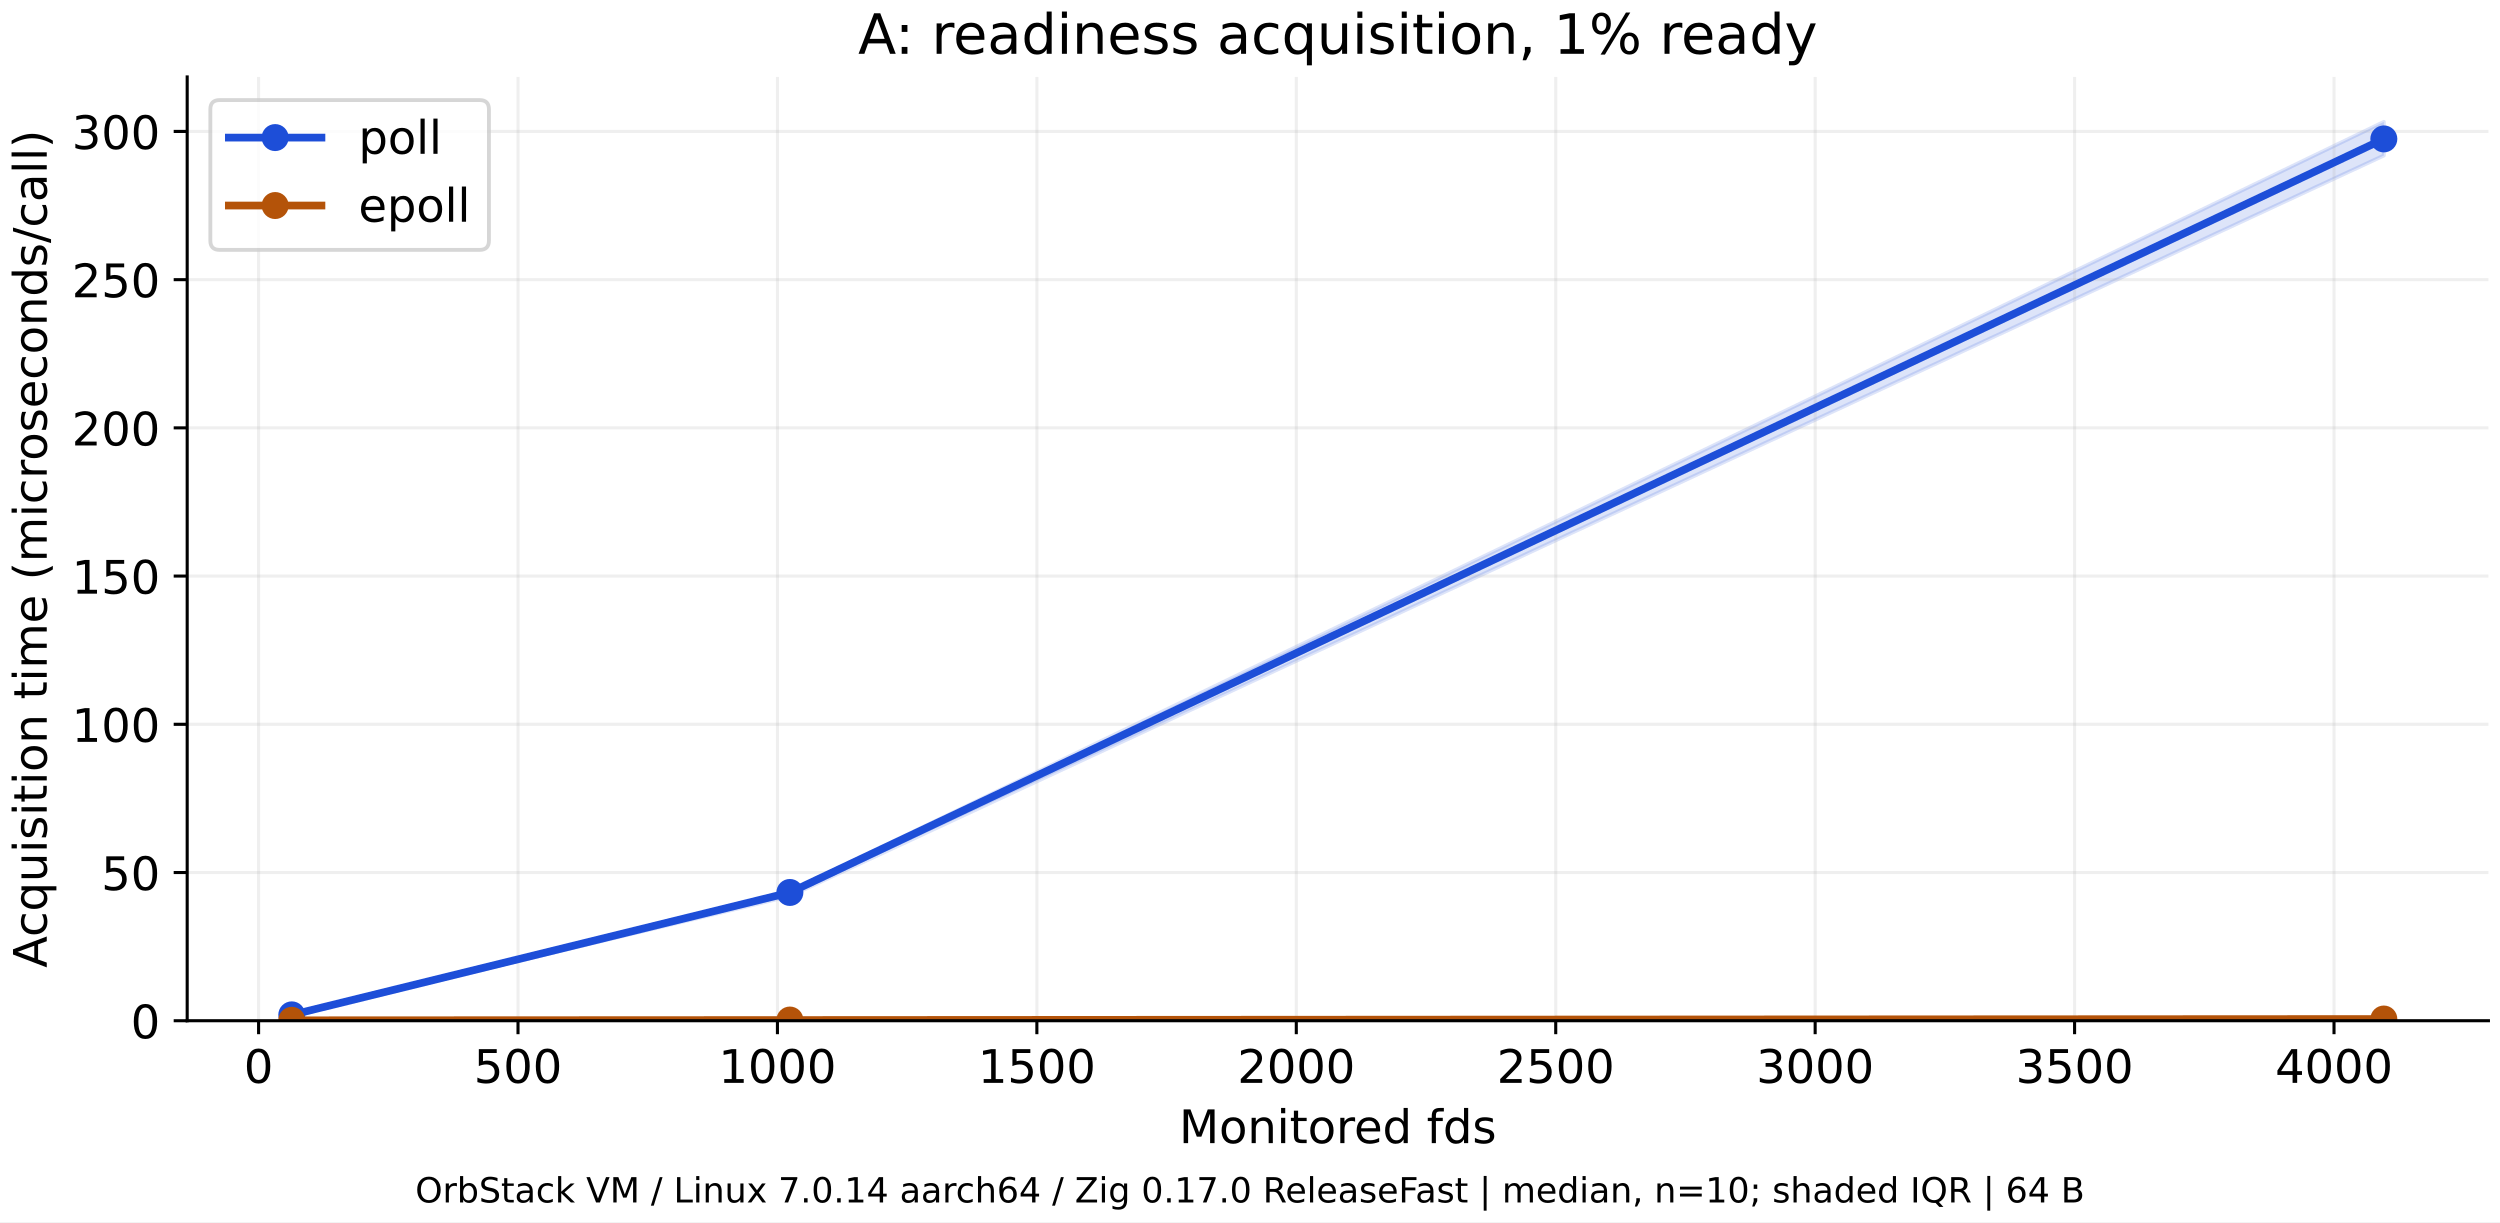
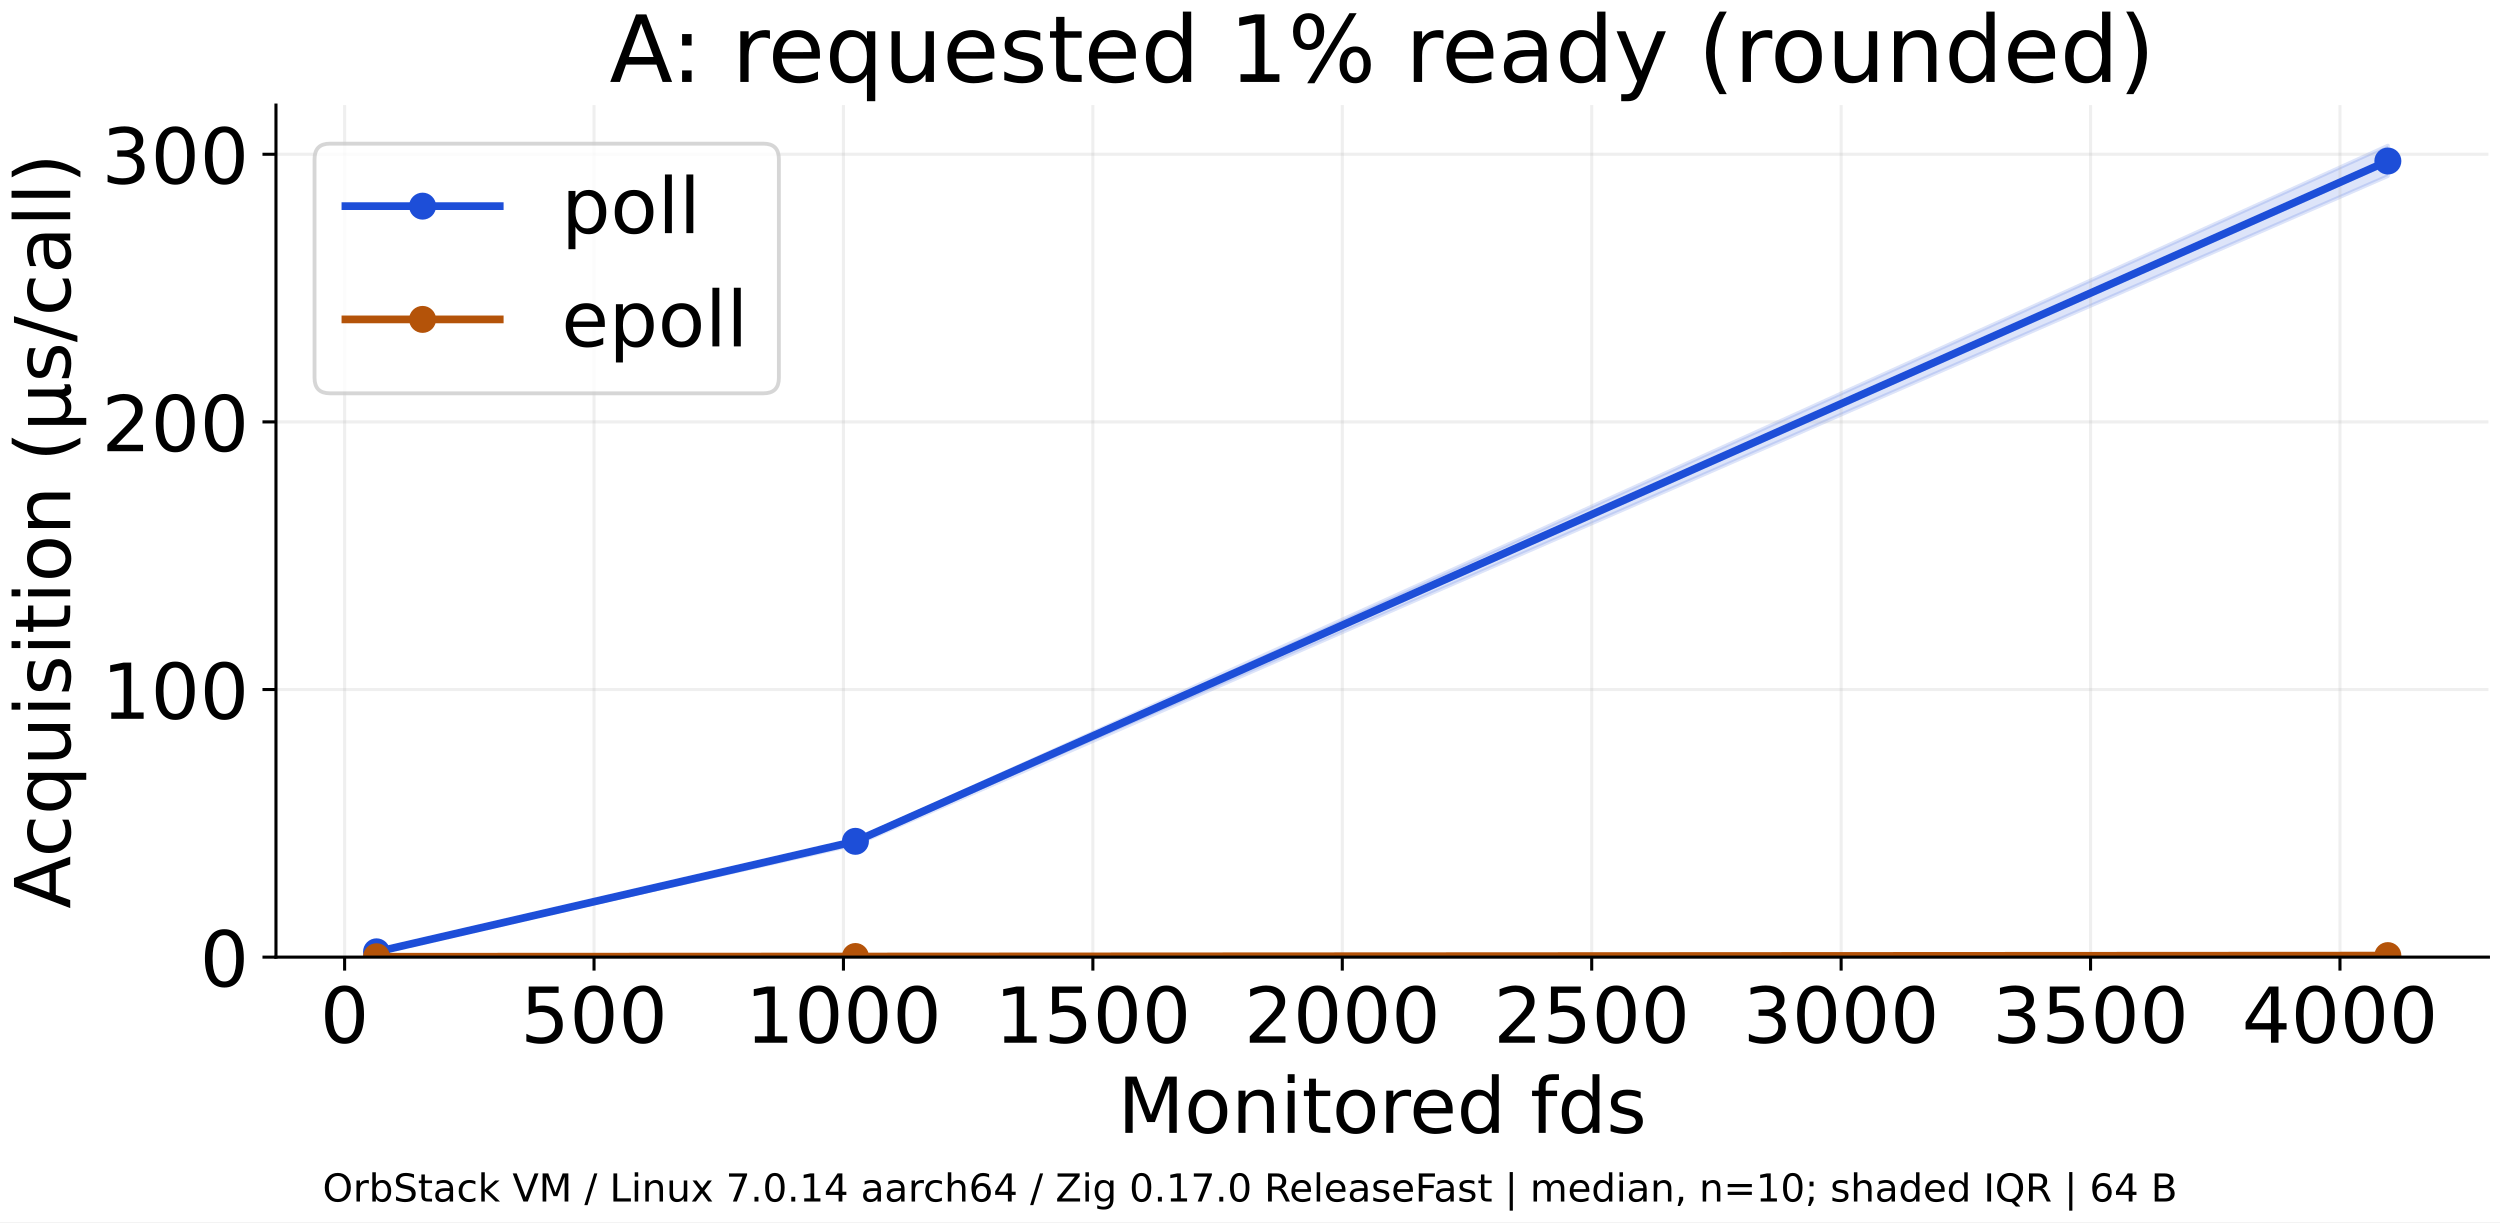
<svg xmlns="http://www.w3.org/2000/svg" xmlns:xlink="http://www.w3.org/1999/xlink" width="648pt" height="316.8pt" viewBox="0 0 648 316.8" version="1.1">
  <defs>
    <style type="text/css">*{stroke-linejoin: round; stroke-linecap: butt}</style>
  </defs>
  <g id="figure_1">
    <g id="patch_1">
      <path d="M 0 316.8  L 648 316.8  L 648 0  L 0 0  z " style="fill: #ffffff" />
    </g>
    <g id="axes_1">
      <g id="patch_2">
-         <path d="M 48.519 264.572  L 645 264.572  L 645 19.942  L 48.519 19.942  z " style="fill: #ffffff" />
+         <path d="M 71.531 248.087  L 645 248.087  L 645 27.236  L 71.531 27.236  z " style="fill: #ffffff" />
      </g>
      <g id="FillBetweenPolyCollection_1">
        <defs>
-           <path id="m2675dd7f60" d="M 75.632 -53.769  L 75.632 -53.68  L 204.74 -84.533  L 617.887 -276.482  L 617.887 -285.214  L 617.887 -285.214  L 204.74 -85.794  L 75.632 -53.769  z " style="stroke: #1d4ed8; stroke-opacity: 0.15" />
-         </defs>
-         <g clip-path="url(#pae6d56599f)">
-           <use xlink:href="#m2675dd7f60" x="0" y="316.8" style="fill: #1d4ed8; fill-opacity: 0.15; stroke: #1d4ed8; stroke-opacity: 0.15" />
+           <path id="m93f39cb15a" d="M 97.598 -70.104  L 97.598 -70.024  L 221.726 -97.878  L 618.933 -271.168  L 618.933 -279.051  L 618.933 -279.051  L 221.726 -99.016  L 97.598 -70.104  z " style="stroke: #1d4ed8; stroke-opacity: 0.15" />
+         </defs>
+         <g clip-path="url(#pb41f6f30c9)">
+           <use xlink:href="#m93f39cb15a" x="0" y="316.8" style="fill: #1d4ed8; fill-opacity: 0.15; stroke: #1d4ed8; stroke-opacity: 0.15" />
        </g>
      </g>
      <g id="FillBetweenPolyCollection_2">
        <defs>
-           <path id="m9277d1953c" d="M 75.632 -52.34  L 75.632 -52.334  L 204.74 -52.402  L 617.887 -52.657  L 617.887 -52.692  L 617.887 -52.692  L 204.74 -52.407  L 75.632 -52.34  z " style="stroke: #b45309; stroke-opacity: 0.15" />
-         </defs>
-         <g clip-path="url(#pae6d56599f)">
-           <use xlink:href="#m9277d1953c" x="0" y="316.8" style="fill: #b45309; fill-opacity: 0.15; stroke: #b45309; stroke-opacity: 0.15" />
+           <path id="m598984ba53" d="M 97.598 -68.815  L 97.598 -68.809  L 221.726 -68.87  L 618.933 -69.1  L 618.933 -69.132  L 618.933 -69.132  L 221.726 -68.875  L 97.598 -68.815  z " style="stroke: #b45309; stroke-opacity: 0.15" />
+         </defs>
+         <g clip-path="url(#pb41f6f30c9)">
+           <use xlink:href="#m598984ba53" x="0" y="316.8" style="fill: #b45309; fill-opacity: 0.15; stroke: #b45309; stroke-opacity: 0.15" />
        </g>
      </g>
      <g id="matplotlib.axis_1">
        <g id="xtick_1">
          <g id="line2d_1">
-             <path d="M 67.025 264.572  L 67.025 19.942  " clip-path="url(#pae6d56599f)" style="fill: none; stroke: #b0b0b0; stroke-opacity: 0.2; stroke-width: 0.8; stroke-linecap: square" />
+             <path d="M 89.323 248.087  L 89.323 27.236  " clip-path="url(#pb41f6f30c9)" style="fill: none; stroke: #b0b0b0; stroke-opacity: 0.2; stroke-width: 0.8; stroke-linecap: square" />
          </g>
          <g id="line2d_2">
            <defs>
-               <path id="m21e881e010" d="M 0 0  L 0 3.5  " style="stroke: #000000; stroke-width: 0.8" />
+               <path id="m9c1f6ace5f" d="M 0 0  L 0 3.5  " style="stroke: #000000; stroke-width: 0.8" />
            </defs>
            <g>
-               <use xlink:href="#m21e881e010" x="67.025" y="264.572" style="stroke: #000000; stroke-width: 0.8" />
+               <use xlink:href="#m9c1f6ace5f" x="89.323" y="248.087" style="stroke: #000000; stroke-width: 0.8" />
            </g>
          </g>
          <g id="text_1">
-             <text style="font-size: 12px; font-family: 'DejaVu Sans'; text-anchor: middle" x="67.025" y="280.69" transform="rotate(-0 67.02453 280.6899)">0</text>
+             <text style="font-size: 20px; font-family: 'DejaVu Sans'; text-anchor: middle" x="89.323" y="270.284" transform="rotate(-0 89.32307 270.2837)">0</text>
          </g>
        </g>
        <g id="xtick_2">
          <g id="line2d_3">
-             <path d="M 134.268 264.572  L 134.268 19.942  " clip-path="url(#pae6d56599f)" style="fill: none; stroke: #b0b0b0; stroke-opacity: 0.2; stroke-width: 0.8; stroke-linecap: square" />
+             <path d="M 153.973 248.087  L 153.973 27.236  " clip-path="url(#pb41f6f30c9)" style="fill: none; stroke: #b0b0b0; stroke-opacity: 0.2; stroke-width: 0.8; stroke-linecap: square" />
          </g>
          <g id="line2d_4">
            <g>
-               <use xlink:href="#m21e881e010" x="134.268" y="264.572" style="stroke: #000000; stroke-width: 0.8" />
+               <use xlink:href="#m9c1f6ace5f" x="153.973" y="248.087" style="stroke: #000000; stroke-width: 0.8" />
            </g>
          </g>
          <g id="text_2">
-             <text style="font-size: 12px; font-family: 'DejaVu Sans'; text-anchor: middle" x="134.268" y="280.69" transform="rotate(-0 134.2685 280.6899)">500</text>
+             <text style="font-size: 20px; font-family: 'DejaVu Sans'; text-anchor: middle" x="153.973" y="270.284" transform="rotate(-0 153.9727 270.2837)">500</text>
          </g>
        </g>
        <g id="xtick_3">
          <g id="line2d_5">
-             <path d="M 201.512 264.572  L 201.512 19.942  " clip-path="url(#pae6d56599f)" style="fill: none; stroke: #b0b0b0; stroke-opacity: 0.2; stroke-width: 0.8; stroke-linecap: square" />
+             <path d="M 218.622 248.087  L 218.622 27.236  " clip-path="url(#pb41f6f30c9)" style="fill: none; stroke: #b0b0b0; stroke-opacity: 0.2; stroke-width: 0.8; stroke-linecap: square" />
          </g>
          <g id="line2d_6">
            <g>
-               <use xlink:href="#m21e881e010" x="201.512" y="264.572" style="stroke: #000000; stroke-width: 0.8" />
+               <use xlink:href="#m9c1f6ace5f" x="218.622" y="248.087" style="stroke: #000000; stroke-width: 0.8" />
            </g>
          </g>
          <g id="text_3">
-             <text style="font-size: 12px; font-family: 'DejaVu Sans'; text-anchor: middle" x="201.512" y="280.69" transform="rotate(-0 201.5124 280.6899)">1000</text>
+             <text style="font-size: 20px; font-family: 'DejaVu Sans'; text-anchor: middle" x="218.622" y="270.284" transform="rotate(-0 218.6224 270.2837)">1000</text>
          </g>
        </g>
        <g id="xtick_4">
          <g id="line2d_7">
-             <path d="M 268.756 264.572  L 268.756 19.942  " clip-path="url(#pae6d56599f)" style="fill: none; stroke: #b0b0b0; stroke-opacity: 0.2; stroke-width: 0.8; stroke-linecap: square" />
+             <path d="M 283.272 248.087  L 283.272 27.236  " clip-path="url(#pb41f6f30c9)" style="fill: none; stroke: #b0b0b0; stroke-opacity: 0.2; stroke-width: 0.8; stroke-linecap: square" />
          </g>
          <g id="line2d_8">
            <g>
-               <use xlink:href="#m21e881e010" x="268.756" y="264.572" style="stroke: #000000; stroke-width: 0.8" />
+               <use xlink:href="#m9c1f6ace5f" x="283.272" y="248.087" style="stroke: #000000; stroke-width: 0.8" />
            </g>
          </g>
          <g id="text_4">
-             <text style="font-size: 12px; font-family: 'DejaVu Sans'; text-anchor: middle" x="268.756" y="280.69" transform="rotate(-0 268.7564 280.6899)">1500</text>
+             <text style="font-size: 20px; font-family: 'DejaVu Sans'; text-anchor: middle" x="283.272" y="270.284" transform="rotate(-0 283.272 270.2837)">1500</text>
          </g>
        </g>
        <g id="xtick_5">
          <g id="line2d_9">
-             <path d="M 336 264.572  L 336 19.942  " clip-path="url(#pae6d56599f)" style="fill: none; stroke: #b0b0b0; stroke-opacity: 0.2; stroke-width: 0.8; stroke-linecap: square" />
+             <path d="M 347.922 248.087  L 347.922 27.236  " clip-path="url(#pb41f6f30c9)" style="fill: none; stroke: #b0b0b0; stroke-opacity: 0.2; stroke-width: 0.8; stroke-linecap: square" />
          </g>
          <g id="line2d_10">
            <g>
-               <use xlink:href="#m21e881e010" x="336" y="264.572" style="stroke: #000000; stroke-width: 0.8" />
+               <use xlink:href="#m9c1f6ace5f" x="347.922" y="248.087" style="stroke: #000000; stroke-width: 0.8" />
            </g>
          </g>
          <g id="text_5">
-             <text style="font-size: 12px; font-family: 'DejaVu Sans'; text-anchor: middle" x="336" y="280.69" transform="rotate(-0 336.0003 280.6899)">2000</text>
+             <text style="font-size: 20px; font-family: 'DejaVu Sans'; text-anchor: middle" x="347.922" y="270.284" transform="rotate(-0 347.9217 270.2837)">2000</text>
          </g>
        </g>
        <g id="xtick_6">
          <g id="line2d_11">
-             <path d="M 403.244 264.572  L 403.244 19.942  " clip-path="url(#pae6d56599f)" style="fill: none; stroke: #b0b0b0; stroke-opacity: 0.2; stroke-width: 0.8; stroke-linecap: square" />
+             <path d="M 412.571 248.087  L 412.571 27.236  " clip-path="url(#pb41f6f30c9)" style="fill: none; stroke: #b0b0b0; stroke-opacity: 0.2; stroke-width: 0.8; stroke-linecap: square" />
          </g>
          <g id="line2d_12">
            <g>
-               <use xlink:href="#m21e881e010" x="403.244" y="264.572" style="stroke: #000000; stroke-width: 0.8" />
+               <use xlink:href="#m9c1f6ace5f" x="412.571" y="248.087" style="stroke: #000000; stroke-width: 0.8" />
            </g>
          </g>
          <g id="text_6">
-             <text style="font-size: 12px; font-family: 'DejaVu Sans'; text-anchor: middle" x="403.244" y="280.69" transform="rotate(-0 403.2443 280.6899)">2500</text>
+             <text style="font-size: 20px; font-family: 'DejaVu Sans'; text-anchor: middle" x="412.571" y="270.284" transform="rotate(-0 412.5713 270.2837)">2500</text>
          </g>
        </g>
        <g id="xtick_7">
          <g id="line2d_13">
-             <path d="M 470.488 264.572  L 470.488 19.942  " clip-path="url(#pae6d56599f)" style="fill: none; stroke: #b0b0b0; stroke-opacity: 0.2; stroke-width: 0.8; stroke-linecap: square" />
+             <path d="M 477.221 248.087  L 477.221 27.236  " clip-path="url(#pb41f6f30c9)" style="fill: none; stroke: #b0b0b0; stroke-opacity: 0.2; stroke-width: 0.8; stroke-linecap: square" />
          </g>
          <g id="line2d_14">
            <g>
-               <use xlink:href="#m21e881e010" x="470.488" y="264.572" style="stroke: #000000; stroke-width: 0.8" />
+               <use xlink:href="#m9c1f6ace5f" x="477.221" y="248.087" style="stroke: #000000; stroke-width: 0.8" />
            </g>
          </g>
          <g id="text_7">
-             <text style="font-size: 12px; font-family: 'DejaVu Sans'; text-anchor: middle" x="470.488" y="280.69" transform="rotate(-0 470.4882 280.6899)">3000</text>
+             <text style="font-size: 20px; font-family: 'DejaVu Sans'; text-anchor: middle" x="477.221" y="270.284" transform="rotate(-0 477.221 270.2837)">3000</text>
          </g>
        </g>
        <g id="xtick_8">
          <g id="line2d_15">
-             <path d="M 537.732 264.572  L 537.732 19.942  " clip-path="url(#pae6d56599f)" style="fill: none; stroke: #b0b0b0; stroke-opacity: 0.2; stroke-width: 0.8; stroke-linecap: square" />
+             <path d="M 541.871 248.087  L 541.871 27.236  " clip-path="url(#pb41f6f30c9)" style="fill: none; stroke: #b0b0b0; stroke-opacity: 0.2; stroke-width: 0.8; stroke-linecap: square" />
          </g>
          <g id="line2d_16">
            <g>
-               <use xlink:href="#m21e881e010" x="537.732" y="264.572" style="stroke: #000000; stroke-width: 0.8" />
+               <use xlink:href="#m9c1f6ace5f" x="541.871" y="248.087" style="stroke: #000000; stroke-width: 0.8" />
            </g>
          </g>
          <g id="text_8">
-             <text style="font-size: 12px; font-family: 'DejaVu Sans'; text-anchor: middle" x="537.732" y="280.69" transform="rotate(-0 537.7322 280.6899)">3500</text>
+             <text style="font-size: 20px; font-family: 'DejaVu Sans'; text-anchor: middle" x="541.871" y="270.284" transform="rotate(-0 541.8706 270.2837)">3500</text>
          </g>
        </g>
        <g id="xtick_9">
          <g id="line2d_17">
-             <path d="M 604.976 264.572  L 604.976 19.942  " clip-path="url(#pae6d56599f)" style="fill: none; stroke: #b0b0b0; stroke-opacity: 0.2; stroke-width: 0.8; stroke-linecap: square" />
+             <path d="M 606.52 248.087  L 606.52 27.236  " clip-path="url(#pb41f6f30c9)" style="fill: none; stroke: #b0b0b0; stroke-opacity: 0.2; stroke-width: 0.8; stroke-linecap: square" />
          </g>
          <g id="line2d_18">
            <g>
-               <use xlink:href="#m21e881e010" x="604.976" y="264.572" style="stroke: #000000; stroke-width: 0.8" />
+               <use xlink:href="#m9c1f6ace5f" x="606.52" y="248.087" style="stroke: #000000; stroke-width: 0.8" />
            </g>
          </g>
          <g id="text_9">
-             <text style="font-size: 12px; font-family: 'DejaVu Sans'; text-anchor: middle" x="604.976" y="280.69" transform="rotate(-0 604.9762 280.6899)">4000</text>
+             <text style="font-size: 20px; font-family: 'DejaVu Sans'; text-anchor: middle" x="606.52" y="270.284" transform="rotate(-0 606.5203 270.2837)">4000</text>
          </g>
        </g>
        <g id="text_10">
-           <text style="font-size: 12px; font-family: 'DejaVu Sans'; text-anchor: middle" x="346.759" y="296.304" transform="rotate(-0 346.7594 296.3037)">Monitored fds</text>
+           <text style="font-size: 20px; font-family: 'DejaVu Sans'; text-anchor: middle" x="358.266" y="293.64" transform="rotate(-0 358.2656 293.6399)">Monitored fds</text>
        </g>
      </g>
      <g id="matplotlib.axis_2">
        <g id="ytick_1">
          <g id="line2d_19">
-             <path d="M 48.519 264.572  L 645 264.572  " clip-path="url(#pae6d56599f)" style="fill: none; stroke: #b0b0b0; stroke-opacity: 0.2; stroke-width: 0.8; stroke-linecap: square" />
+             <path d="M 71.531 248.087  L 645 248.087  " clip-path="url(#pb41f6f30c9)" style="fill: none; stroke: #b0b0b0; stroke-opacity: 0.2; stroke-width: 0.8; stroke-linecap: square" />
          </g>
          <g id="line2d_20">
            <defs>
-               <path id="m3396009f5b" d="M 0 0  L -3.5 0  " style="stroke: #000000; stroke-width: 0.8" />
+               <path id="me71c0b9d65" d="M 0 0  L -3.5 0  " style="stroke: #000000; stroke-width: 0.8" />
            </defs>
            <g>
-               <use xlink:href="#m3396009f5b" x="48.519" y="264.572" style="stroke: #000000; stroke-width: 0.8" />
+               <use xlink:href="#me71c0b9d65" x="71.531" y="248.087" style="stroke: #000000; stroke-width: 0.8" />
            </g>
          </g>
          <g id="text_11">
-             <text style="font-size: 12px; font-family: 'DejaVu Sans'; text-anchor: end" x="41.519" y="269.131" transform="rotate(-0 41.51899 269.1308)">0</text>
+             <text style="font-size: 20px; font-family: 'DejaVu Sans'; text-anchor: end" x="64.531" y="255.685" transform="rotate(-0 64.53149 255.6852)">0</text>
          </g>
        </g>
        <g id="ytick_2">
          <g id="line2d_21">
-             <path d="M 48.519 226.155  L 645 226.155  " clip-path="url(#pae6d56599f)" style="fill: none; stroke: #b0b0b0; stroke-opacity: 0.2; stroke-width: 0.8; stroke-linecap: square" />
+             <path d="M 71.531 178.722  L 645 178.722  " clip-path="url(#pb41f6f30c9)" style="fill: none; stroke: #b0b0b0; stroke-opacity: 0.2; stroke-width: 0.8; stroke-linecap: square" />
          </g>
          <g id="line2d_22">
            <g>
-               <use xlink:href="#m3396009f5b" x="48.519" y="226.155" style="stroke: #000000; stroke-width: 0.8" />
+               <use xlink:href="#me71c0b9d65" x="71.531" y="178.722" style="stroke: #000000; stroke-width: 0.8" />
            </g>
          </g>
          <g id="text_12">
-             <text style="font-size: 12px; font-family: 'DejaVu Sans'; text-anchor: end" x="41.519" y="230.714" transform="rotate(-0 41.51899 230.7139)">50</text>
+             <text style="font-size: 20px; font-family: 'DejaVu Sans'; text-anchor: end" x="64.531" y="186.32" transform="rotate(-0 64.53149 186.3201)">100</text>
          </g>
        </g>
        <g id="ytick_3">
          <g id="line2d_23">
-             <path d="M 48.519 187.738  L 645 187.738  " clip-path="url(#pae6d56599f)" style="fill: none; stroke: #b0b0b0; stroke-opacity: 0.2; stroke-width: 0.8; stroke-linecap: square" />
+             <path d="M 71.531 109.357  L 645 109.357  " clip-path="url(#pb41f6f30c9)" style="fill: none; stroke: #b0b0b0; stroke-opacity: 0.2; stroke-width: 0.8; stroke-linecap: square" />
          </g>
          <g id="line2d_24">
            <g>
-               <use xlink:href="#m3396009f5b" x="48.519" y="187.738" style="stroke: #000000; stroke-width: 0.8" />
+               <use xlink:href="#me71c0b9d65" x="71.531" y="109.357" style="stroke: #000000; stroke-width: 0.8" />
            </g>
          </g>
          <g id="text_13">
-             <text style="font-size: 12px; font-family: 'DejaVu Sans'; text-anchor: end" x="41.519" y="192.297" transform="rotate(-0 41.51899 192.297)">100</text>
+             <text style="font-size: 20px; font-family: 'DejaVu Sans'; text-anchor: end" x="64.531" y="116.955" transform="rotate(-0 64.53149 116.955)">200</text>
          </g>
        </g>
        <g id="ytick_4">
          <g id="line2d_25">
-             <path d="M 48.519 149.321  L 645 149.321  " clip-path="url(#pae6d56599f)" style="fill: none; stroke: #b0b0b0; stroke-opacity: 0.2; stroke-width: 0.8; stroke-linecap: square" />
+             <path d="M 71.531 39.991  L 645 39.991  " clip-path="url(#pb41f6f30c9)" style="fill: none; stroke: #b0b0b0; stroke-opacity: 0.2; stroke-width: 0.8; stroke-linecap: square" />
          </g>
          <g id="line2d_26">
            <g>
-               <use xlink:href="#m3396009f5b" x="48.519" y="149.321" style="stroke: #000000; stroke-width: 0.8" />
+               <use xlink:href="#me71c0b9d65" x="71.531" y="39.991" style="stroke: #000000; stroke-width: 0.8" />
            </g>
          </g>
          <g id="text_14">
-             <text style="font-size: 12px; font-family: 'DejaVu Sans'; text-anchor: end" x="41.519" y="153.88" transform="rotate(-0 41.51899 153.8801)">150</text>
-           </g>
-         </g>
-         <g id="ytick_5">
-           <g id="line2d_27">
-             <path d="M 48.519 110.904  L 645 110.904  " clip-path="url(#pae6d56599f)" style="fill: none; stroke: #b0b0b0; stroke-opacity: 0.2; stroke-width: 0.8; stroke-linecap: square" />
-           </g>
-           <g id="line2d_28">
-             <g>
-               <use xlink:href="#m3396009f5b" x="48.519" y="110.904" style="stroke: #000000; stroke-width: 0.8" />
-             </g>
-           </g>
-           <g id="text_15">
-             <text style="font-size: 12px; font-family: 'DejaVu Sans'; text-anchor: end" x="41.519" y="115.463" transform="rotate(-0 41.51899 115.4632)">200</text>
-           </g>
-         </g>
-         <g id="ytick_6">
-           <g id="line2d_29">
-             <path d="M 48.519 72.487  L 645 72.487  " clip-path="url(#pae6d56599f)" style="fill: none; stroke: #b0b0b0; stroke-opacity: 0.2; stroke-width: 0.8; stroke-linecap: square" />
-           </g>
-           <g id="line2d_30">
-             <g>
-               <use xlink:href="#m3396009f5b" x="48.519" y="72.487" style="stroke: #000000; stroke-width: 0.8" />
-             </g>
-           </g>
-           <g id="text_16">
-             <text style="font-size: 12px; font-family: 'DejaVu Sans'; text-anchor: end" x="41.519" y="77.046" transform="rotate(-0 41.51899 77.04624)">250</text>
-           </g>
-         </g>
-         <g id="ytick_7">
-           <g id="line2d_31">
-             <path d="M 48.519 34.07  L 645 34.07  " clip-path="url(#pae6d56599f)" style="fill: none; stroke: #b0b0b0; stroke-opacity: 0.2; stroke-width: 0.8; stroke-linecap: square" />
-           </g>
-           <g id="line2d_32">
-             <g>
-               <use xlink:href="#m3396009f5b" x="48.519" y="34.07" style="stroke: #000000; stroke-width: 0.8" />
-             </g>
-           </g>
-           <g id="text_17">
-             <text style="font-size: 12px; font-family: 'DejaVu Sans'; text-anchor: end" x="41.519" y="38.629" transform="rotate(-0 41.51899 38.62932)">300</text>
-           </g>
-         </g>
-         <g id="text_18">
-           <text style="font-size: 12px; font-family: 'DejaVu Sans'; text-anchor: middle" x="12.118" y="142.257" transform="rotate(-90 12.11837 142.2569)">Acquisition time (microseconds/call)</text>
-         </g>
-       </g>
-       <g id="line2d_33">
-         <path d="M 75.632 263.053  L 204.74 231.327  L 617.887 36.006  " clip-path="url(#pae6d56599f)" style="fill: none; stroke: #1d4ed8; stroke-width: 2; stroke-linecap: square" />
-         <defs>
-           <path id="med2bc691df" d="M 0 3  C 0.796 3 1.559 2.684 2.121 2.121  C 2.684 1.559 3 0.796 3 0  C 3 -0.796 2.684 -1.559 2.121 -2.121  C 1.559 -2.684 0.796 -3 0 -3  C -0.796 -3 -1.559 -2.684 -2.121 -2.121  C -2.684 -1.559 -3 -0.796 -3 0  C -3 0.796 -2.684 1.559 -2.121 2.121  C -1.559 2.684 -0.796 3 0 3  z " style="stroke: #1d4ed8" />
-         </defs>
-         <g clip-path="url(#pae6d56599f)">
-           <use xlink:href="#med2bc691df" x="75.632" y="263.053" style="fill: #1d4ed8; stroke: #1d4ed8" />
-           <use xlink:href="#med2bc691df" x="204.74" y="231.327" style="fill: #1d4ed8; stroke: #1d4ed8" />
-           <use xlink:href="#med2bc691df" x="617.887" y="36.006" style="fill: #1d4ed8; stroke: #1d4ed8" />
-         </g>
-       </g>
-       <g id="line2d_34">
-         <path d="M 75.632 264.465  L 204.74 264.396  L 617.887 264.133  " clip-path="url(#pae6d56599f)" style="fill: none; stroke: #b45309; stroke-width: 2; stroke-linecap: square" />
-         <defs>
-           <path id="medf162c3ca" d="M 0 3  C 0.796 3 1.559 2.684 2.121 2.121  C 2.684 1.559 3 0.796 3 0  C 3 -0.796 2.684 -1.559 2.121 -2.121  C 1.559 -2.684 0.796 -3 0 -3  C -0.796 -3 -1.559 -2.684 -2.121 -2.121  C -2.684 -1.559 -3 -0.796 -3 0  C -3 0.796 -2.684 1.559 -2.121 2.121  C -1.559 2.684 -0.796 3 0 3  z " style="stroke: #b45309" />
-         </defs>
-         <g clip-path="url(#pae6d56599f)">
-           <use xlink:href="#medf162c3ca" x="75.632" y="264.465" style="fill: #b45309; stroke: #b45309" />
-           <use xlink:href="#medf162c3ca" x="204.74" y="264.396" style="fill: #b45309; stroke: #b45309" />
-           <use xlink:href="#medf162c3ca" x="617.887" y="264.133" style="fill: #b45309; stroke: #b45309" />
+             <text style="font-size: 20px; font-family: 'DejaVu Sans'; text-anchor: end" x="64.531" y="47.59" transform="rotate(-0 64.53149 47.58985)">300</text>
+           </g>
+         </g>
+         <g id="text_15">
+           <text style="font-size: 20px; font-family: 'DejaVu Sans'; text-anchor: middle" x="18.197" y="137.662" transform="rotate(-90 18.19712 137.6616)">Acquisition (µs/call)</text>
+         </g>
+       </g>
+       <g id="line2d_27">
+         <path d="M 97.598 246.715  L 221.726 218.073  L 618.933 41.739  " clip-path="url(#pb41f6f30c9)" style="fill: none; stroke: #1d4ed8; stroke-width: 2; stroke-linecap: square" />
+         <defs>
+           <path id="m1856798ef5" d="M 0 3  C 0.796 3 1.559 2.684 2.121 2.121  C 2.684 1.559 3 0.796 3 0  C 3 -0.796 2.684 -1.559 2.121 -2.121  C 1.559 -2.684 0.796 -3 0 -3  C -0.796 -3 -1.559 -2.684 -2.121 -2.121  C -2.684 -1.559 -3 -0.796 -3 0  C -3 0.796 -2.684 1.559 -2.121 2.121  C -1.559 2.684 -0.796 3 0 3  z " style="stroke: #1d4ed8" />
+         </defs>
+         <g clip-path="url(#pb41f6f30c9)">
+           <use xlink:href="#m1856798ef5" x="97.598" y="246.715" style="fill: #1d4ed8; stroke: #1d4ed8" />
+           <use xlink:href="#m1856798ef5" x="221.726" y="218.073" style="fill: #1d4ed8; stroke: #1d4ed8" />
+           <use xlink:href="#m1856798ef5" x="618.933" y="41.739" style="fill: #1d4ed8; stroke: #1d4ed8" />
+         </g>
+       </g>
+       <g id="line2d_28">
+         <path d="M 97.598 247.991  L 221.726 247.928  L 618.933 247.691  " clip-path="url(#pb41f6f30c9)" style="fill: none; stroke: #b45309; stroke-width: 2; stroke-linecap: square" />
+         <defs>
+           <path id="ma093872817" d="M 0 3  C 0.796 3 1.559 2.684 2.121 2.121  C 2.684 1.559 3 0.796 3 0  C 3 -0.796 2.684 -1.559 2.121 -2.121  C 1.559 -2.684 0.796 -3 0 -3  C -0.796 -3 -1.559 -2.684 -2.121 -2.121  C -2.684 -1.559 -3 -0.796 -3 0  C -3 0.796 -2.684 1.559 -2.121 2.121  C -1.559 2.684 -0.796 3 0 3  z " style="stroke: #b45309" />
+         </defs>
+         <g clip-path="url(#pb41f6f30c9)">
+           <use xlink:href="#ma093872817" x="97.598" y="247.991" style="fill: #b45309; stroke: #b45309" />
+           <use xlink:href="#ma093872817" x="221.726" y="247.928" style="fill: #b45309; stroke: #b45309" />
+           <use xlink:href="#ma093872817" x="618.933" y="247.691" style="fill: #b45309; stroke: #b45309" />
        </g>
      </g>
      <g id="patch_3">
-         <path d="M 48.519 264.572  L 48.519 19.942  " style="fill: none; stroke: #000000; stroke-width: 0.8; stroke-linejoin: miter; stroke-linecap: square" />
+         <path d="M 71.531 248.087  L 71.531 27.236  " style="fill: none; stroke: #000000; stroke-width: 0.8; stroke-linejoin: miter; stroke-linecap: square" />
      </g>
      <g id="patch_4">
-         <path d="M 48.519 264.572  L 645 264.572  " style="fill: none; stroke: #000000; stroke-width: 0.8; stroke-linejoin: miter; stroke-linecap: square" />
-       </g>
-       <g id="text_19">
-         <text style="font-size: 14.4px; font-family: 'DejaVu Sans'; text-anchor: middle" x="346.759" y="13.942" transform="rotate(-0 346.7594 13.94199)">A: readiness acquisition, 1% ready</text>
+         <path d="M 71.531 248.087  L 645 248.087  " style="fill: none; stroke: #000000; stroke-width: 0.8; stroke-linejoin: miter; stroke-linecap: square" />
+       </g>
+       <g id="text_16">
+         <text style="font-size: 24px; font-family: 'DejaVu Sans'; text-anchor: middle" x="358.266" y="21.236" transform="rotate(-0 358.2656 21.23649)">A: requested 1% ready (rounded)</text>
      </g>
      <g id="legend_1">
        <g id="patch_5">
-           <path d="M 56.919 64.769  L 124.331 64.769  Q 126.731 64.769 126.731 62.369  L 126.731 28.342  Q 126.731 25.942 124.331 25.942  L 56.919 25.942  Q 54.519 25.942 54.519 28.342  L 54.519 62.369  Q 54.519 64.769 56.919 64.769  z " style="fill: #ffffff; opacity: 0.8; stroke: #cccccc; stroke-linejoin: miter" />
-         </g>
-         <g id="line2d_35">
-           <path d="M 59.319 35.66  L 71.319 35.66  L 83.319 35.66  " style="fill: none; stroke: #1d4ed8; stroke-width: 2; stroke-linecap: square" />
+           <path d="M 85.531 101.949  L 197.885 101.949  Q 201.885 101.949 201.885 97.949  L 201.885 41.236  Q 201.885 37.236 197.885 37.236  L 85.531 37.236  Q 81.531 37.236 81.531 41.236  L 81.531 97.949  Q 81.531 101.949 85.531 101.949  z " style="fill: #ffffff; opacity: 0.8; stroke: #cccccc; stroke-linejoin: miter" />
+         </g>
+         <g id="line2d_29">
+           <path d="M 89.531 53.433  L 109.531 53.433  L 129.531 53.433  " style="fill: none; stroke: #1d4ed8; stroke-width: 2; stroke-linecap: square" />
          <g>
-             <use xlink:href="#med2bc691df" x="71.319" y="35.66" style="fill: #1d4ed8; stroke: #1d4ed8" />
-           </g>
-         </g>
-         <g id="text_20">
-           <text style="font-size: 12px; font-family: 'DejaVu Sans'; text-anchor: start" x="92.919" y="39.86" transform="rotate(-0 92.91899 39.86012)">poll</text>
-         </g>
-         <g id="line2d_36">
-           <path d="M 59.319 53.274  L 71.319 53.274  L 83.319 53.274  " style="fill: none; stroke: #b45309; stroke-width: 2; stroke-linecap: square" />
+             <use xlink:href="#m1856798ef5" x="109.531" y="53.433" style="fill: #1d4ed8; stroke: #1d4ed8" />
+           </g>
+         </g>
+         <g id="text_17">
+           <text style="font-size: 20px; font-family: 'DejaVu Sans'; text-anchor: start" x="145.531" y="60.433" transform="rotate(-0 145.5315 60.43337)">poll</text>
+         </g>
+         <g id="line2d_30">
+           <path d="M 89.531 82.79  L 109.531 82.79  L 129.531 82.79  " style="fill: none; stroke: #b45309; stroke-width: 2; stroke-linecap: square" />
          <g>
-             <use xlink:href="#medf162c3ca" x="71.319" y="53.274" style="fill: #b45309; stroke: #b45309" />
-           </g>
-         </g>
-         <g id="text_21">
-           <text style="font-size: 12px; font-family: 'DejaVu Sans'; text-anchor: start" x="92.919" y="57.474" transform="rotate(-0 92.91899 57.47387)">epoll</text>
+             <use xlink:href="#ma093872817" x="109.531" y="82.79" style="fill: #b45309; stroke: #b45309" />
+           </g>
+         </g>
+         <g id="text_18">
+           <text style="font-size: 20px; font-family: 'DejaVu Sans'; text-anchor: start" x="145.531" y="89.79" transform="rotate(-0 145.5315 89.78961)">epoll</text>
        </g>
      </g>
    </g>
-     <g id="text_22">
-       <text style="font-size: 9px; font-family: 'DejaVu Sans'; text-anchor: middle" x="324" y="311.678" transform="rotate(-0 324 311.6777)">OrbStack VM / Linux 7.0.14 aarch64 / Zig 0.17.0 ReleaseFast | median, n=10; shaded IQR | 64 B</text>
+     <g id="text_19">
+       <text style="font-size: 10px; font-family: 'DejaVu Sans'; text-anchor: middle" x="324" y="311.442" transform="rotate(-0 324 311.4419)">OrbStack VM / Linux 7.0.14 aarch64 / Zig 0.17.0 ReleaseFast | median, n=10; shaded IQR | 64 B</text>
    </g>
  </g>
  <defs>
-     <clipPath id="pae6d56599f">
-       <rect x="48.519" y="19.942" width="596.481" height="244.63" />
+     <clipPath id="pb41f6f30c9">
+       <rect x="71.531" y="27.236" width="573.468" height="220.85" />
    </clipPath>
  </defs>
</svg>
